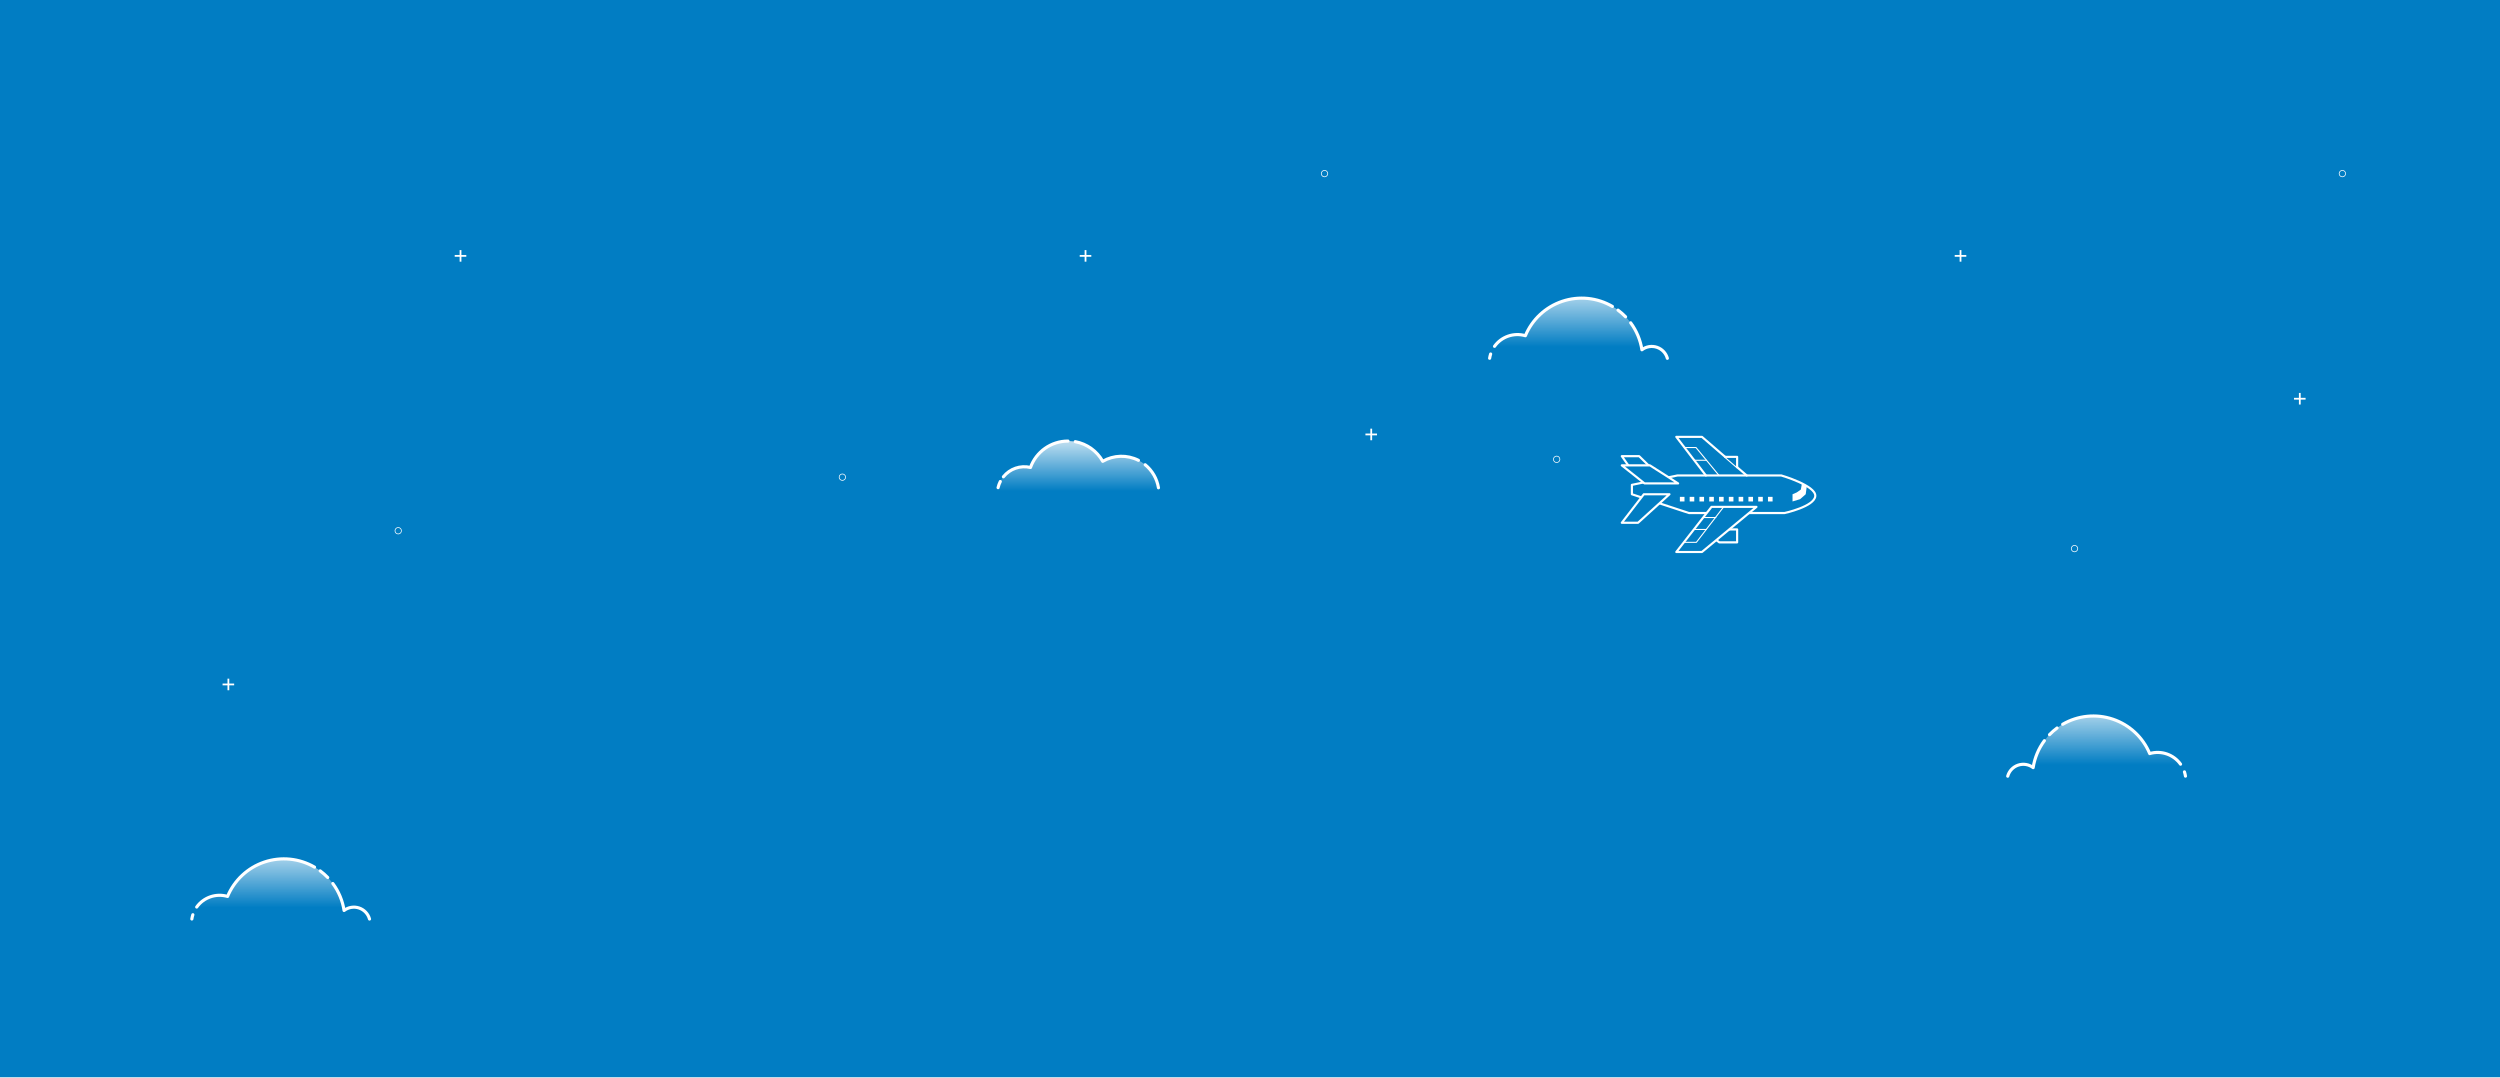
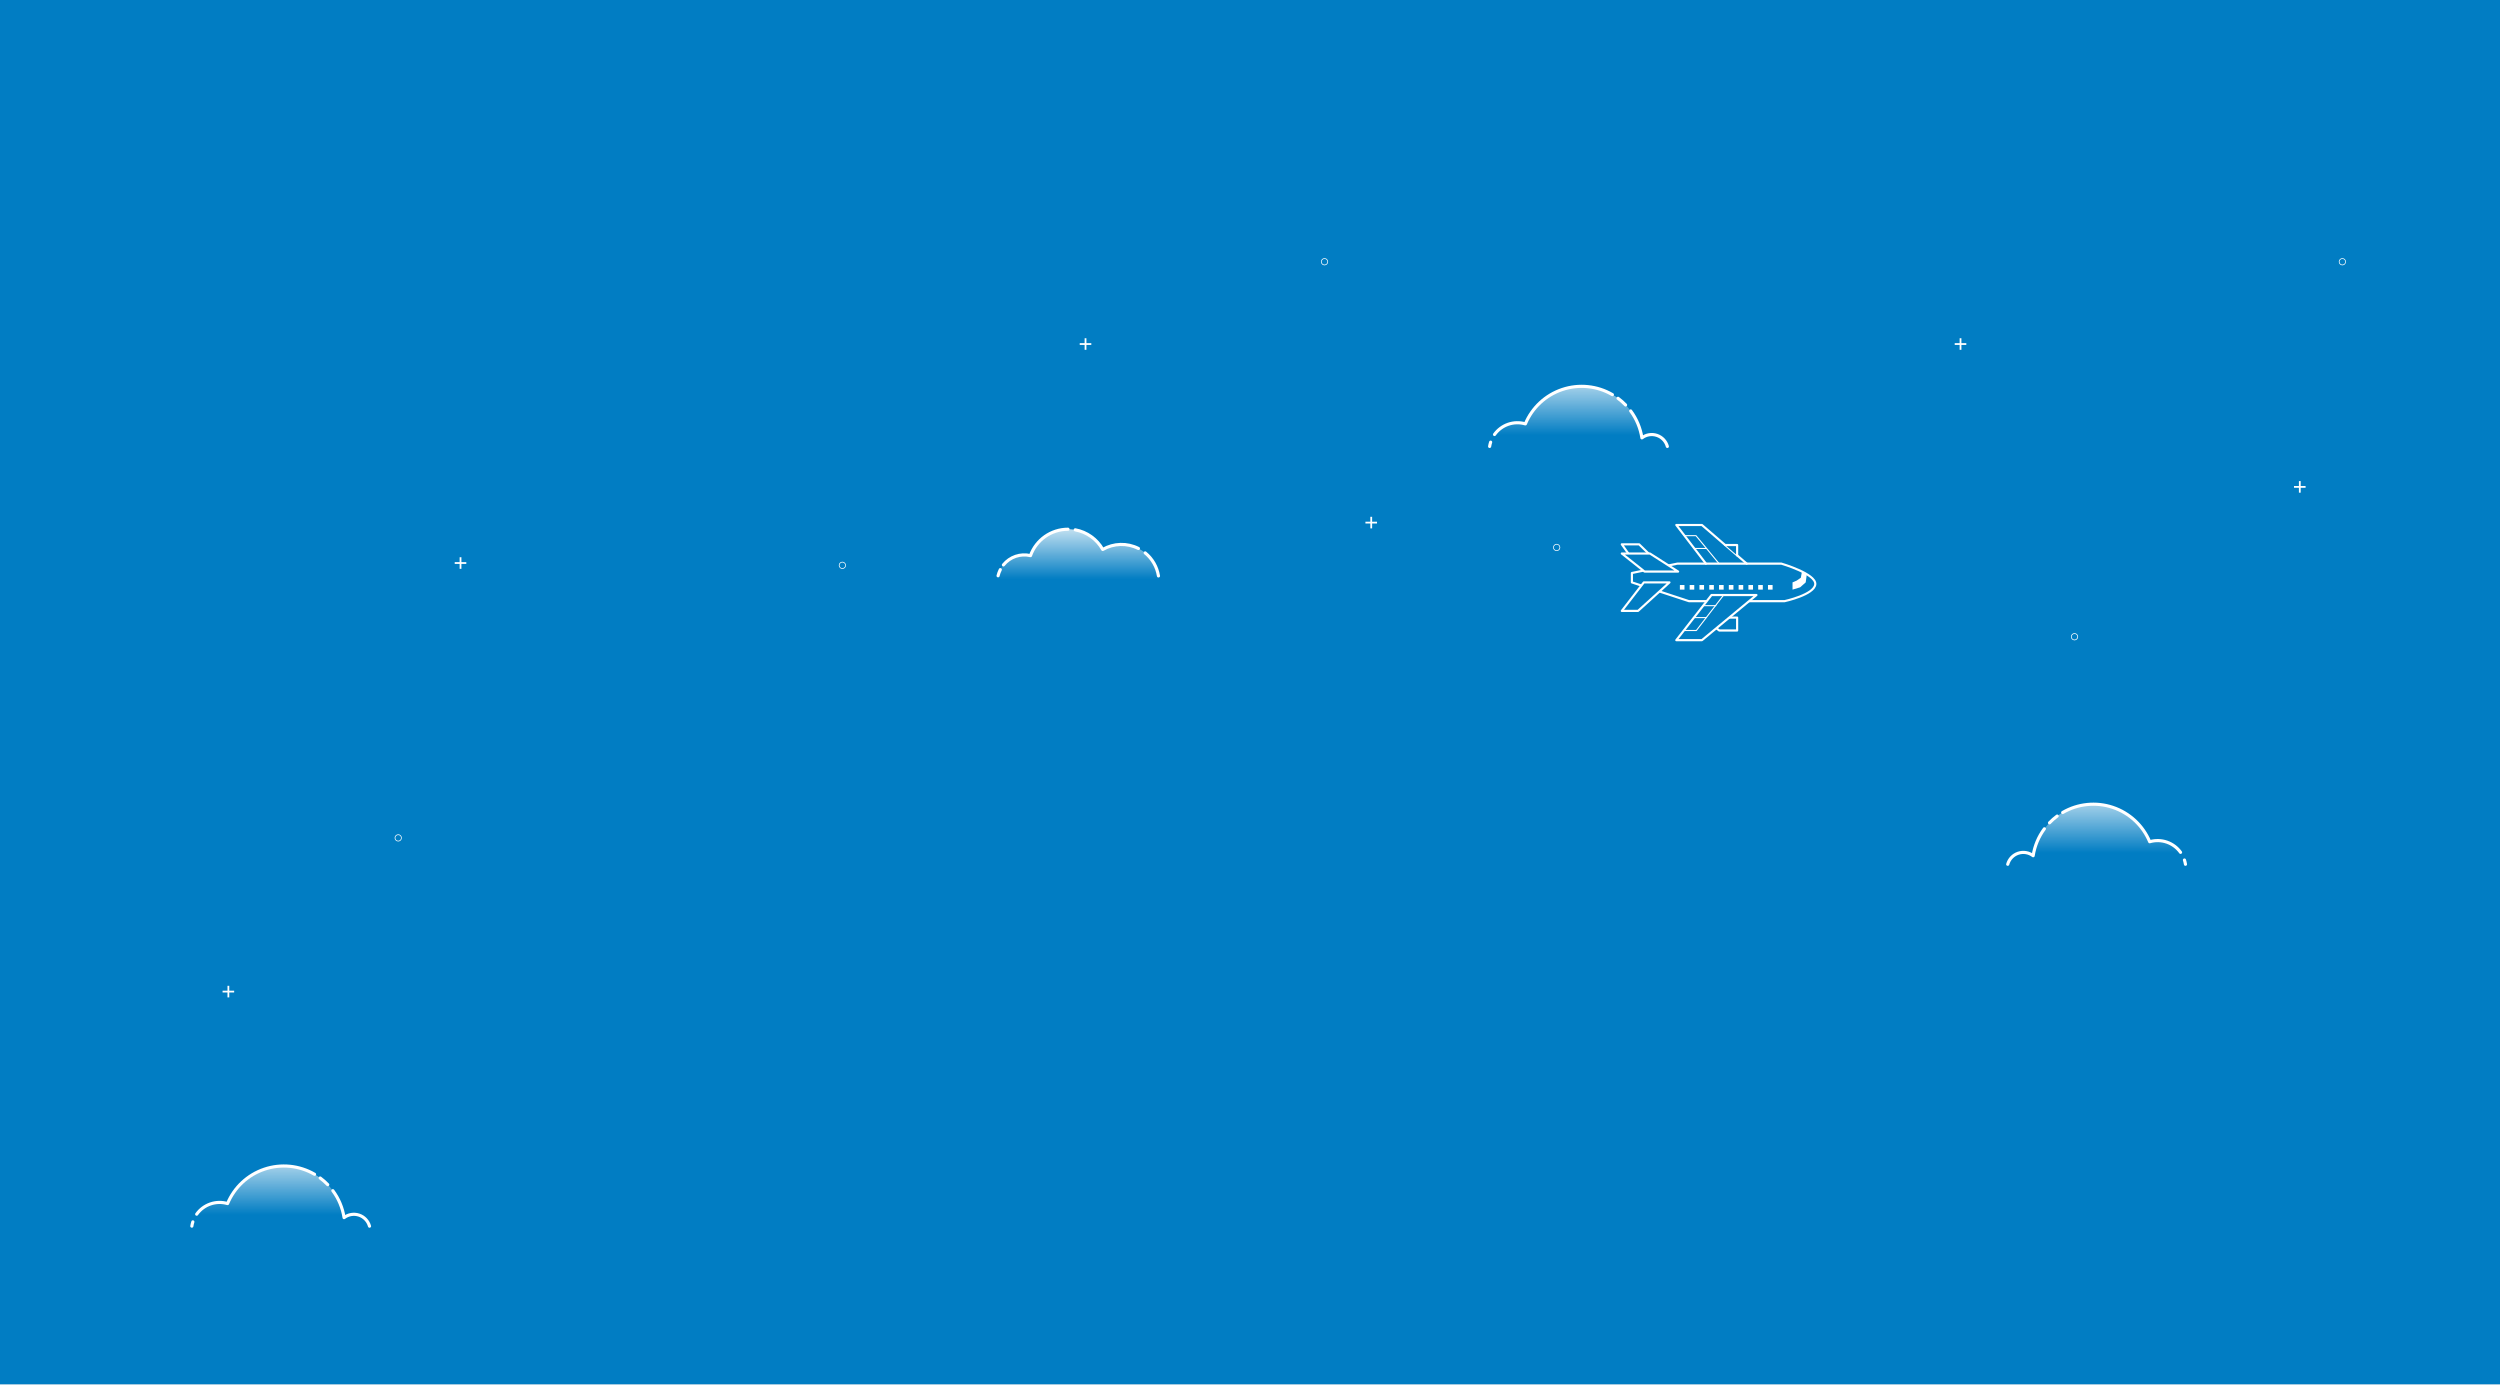
- <svg xmlns="http://www.w3.org/2000/svg" xmlns:xlink="http://www.w3.org/1999/xlink" viewBox="0 0 1400 603.22">
+ <svg xmlns="http://www.w3.org/2000/svg" xmlns:xlink="http://www.w3.org/1999/xlink" viewBox="0 0 1400 775.22">
  <defs>
    <style>.cls-1,.cls-9{fill:#017dc3;}.cls-10,.cls-11,.cls-2,.cls-4,.cls-8{fill:none;}.cls-10,.cls-11,.cls-2,.cls-4,.cls-8,.cls-9{stroke:#fff;}.cls-2,.cls-8{stroke-miterlimit:10;}.cls-3{fill:url(#linear-gradient);}.cls-10,.cls-11,.cls-4,.cls-9{stroke-linecap:round;stroke-linejoin:round;}.cls-4{stroke-width:1.76px;}.cls-5{fill:url(#linear-gradient-2);}.cls-6{fill:url(#linear-gradient-3);}.cls-7{fill:url(#linear-gradient-4);}.cls-8{stroke-width:0.41px;}.cls-11,.cls-9{stroke-width:1.21px;}.cls-10{stroke-width:0.61px;}.cls-12{fill:#fff;}</style>
-     <linearGradient id="linear-gradient" x1="884.02" y1="151.66" x2="884.02" y2="194.21" gradientUnits="userSpaceOnUse">
+     <linearGradient id="linear-gradient" x1="884.02" y1="201.02" x2="884.02" y2="243.57" gradientUnits="userSpaceOnUse">
      <stop offset="0" stop-color="#fff" />
      <stop offset="1" stop-color="#fff" stop-opacity="0" />
    </linearGradient>
-     <linearGradient id="linear-gradient-2" x1="1174.02" y1="385.66" x2="1174.02" y2="428.21" gradientTransform="matrix(-1, 0, 0, 1, 2348.04, 0)" xlink:href="#linear-gradient" />
-     <linearGradient id="linear-gradient-3" x1="2190.81" y1="465.66" x2="2190.81" y2="508.21" gradientTransform="translate(-2033.58)" xlink:href="#linear-gradient" />
-     <linearGradient id="linear-gradient-4" x1="603.76" y1="237.96" x2="603.76" y2="274.96" xlink:href="#linear-gradient" />
+     <linearGradient id="linear-gradient-2" x1="1174.02" y1="435.02" x2="1174.02" y2="477.57" gradientTransform="matrix(-1, 0, 0, 1, 2348.04, 0)" xlink:href="#linear-gradient" />
+     <linearGradient id="linear-gradient-3" x1="2190.81" y1="637.66" x2="2190.81" y2="680.21" gradientTransform="translate(-2033.58)" xlink:href="#linear-gradient" />
+     <linearGradient id="linear-gradient-4" x1="603.76" y1="287.32" x2="603.76" y2="324.33" xlink:href="#linear-gradient" />
  </defs>
  <g id="Layer_2" data-name="Layer 2">
    <g id="Layer_1-2" data-name="Layer 1">
-       <rect class="cls-1" width="1400" height="603.22" />
-       <line class="cls-2" x1="767.89" y1="240.05" x2="767.89" y2="246.54" />
-       <line class="cls-2" x1="771.13" y1="243.29" x2="764.64" y2="243.29" />
-       <line class="cls-2" x1="607.89" y1="140.05" x2="607.89" y2="146.54" />
-       <line class="cls-2" x1="611.13" y1="143.29" x2="604.64" y2="143.29" />
-       <line class="cls-2" x1="1287.89" y1="220.05" x2="1287.89" y2="226.54" />
-       <line class="cls-2" x1="1291.13" y1="223.29" x2="1284.64" y2="223.29" />
-       <line class="cls-2" x1="1097.89" y1="140.05" x2="1097.89" y2="146.54" />
-       <line class="cls-2" x1="1101.13" y1="143.29" x2="1094.64" y2="143.29" />
-       <line class="cls-2" x1="257.89" y1="140.05" x2="257.89" y2="146.54" />
-       <line class="cls-2" x1="261.13" y1="143.29" x2="254.64" y2="143.29" />
-       <line class="cls-2" x1="127.89" y1="380.05" x2="127.89" y2="386.54" />
-       <line class="cls-2" x1="131.13" y1="383.29" x2="124.64" y2="383.29" />
-       <path class="cls-3" d="M925,194a9,9,0,0,0-5.49,1.86,34.14,34.14,0,0,0-65.26-7.9A15.76,15.76,0,0,0,834,203.09H934A9.08,9.08,0,0,0,925,194Z" />
-       <path class="cls-4" d="M902.94,171.6A34.15,34.15,0,0,0,854.21,188a15.78,15.78,0,0,0-17.28,5.95" />
-       <path class="cls-4" d="M910.33,177.41a34.33,34.33,0,0,0-4.24-3.73" />
-       <path class="cls-4" d="M933.72,200.66a9.07,9.07,0,0,0-14.25-4.79,34,34,0,0,0-6.29-15.09" />
-       <path class="cls-4" d="M834.76,198.24a15.76,15.76,0,0,0-.57,2.4" />
-       <path class="cls-5" d="M1133.07,428a9,9,0,0,1,5.49,1.86,34.14,34.14,0,0,1,65.26-7.9A15.76,15.76,0,0,1,1224,437.09H1124A9.08,9.08,0,0,1,1133.07,428Z" />
-       <path class="cls-4" d="M1155.1,405.6A34.15,34.15,0,0,1,1203.83,422a15.78,15.78,0,0,1,17.28,5.95" />
-       <path class="cls-4" d="M1147.72,411.41a34.33,34.33,0,0,1,4.24-3.73" />
-       <path class="cls-4" d="M1124.32,434.66a9.07,9.07,0,0,1,14.25-4.79,34,34,0,0,1,6.29-15.09" />
-       <path class="cls-4" d="M1223.29,432.24a15.76,15.76,0,0,1,.57,2.4" />
-       <path class="cls-6" d="M198.18,508a9,9,0,0,0-5.49,1.86,34.14,34.14,0,0,0-65.26-7.9,15.76,15.76,0,0,0-20.22,15.11H207.26A9.08,9.08,0,0,0,198.18,508Z" />
-       <path class="cls-4" d="M176.15,485.6A34.15,34.15,0,0,0,127.43,502a15.78,15.78,0,0,0-17.28,5.95" />
-       <path class="cls-4" d="M183.54,491.41a34.33,34.33,0,0,0-4.24-3.73" />
-       <path class="cls-4" d="M206.93,514.66a9.07,9.07,0,0,0-14.25-4.79,34,34,0,0,0-6.29-15.09" />
-       <path class="cls-4" d="M108,512.24a15.76,15.76,0,0,0-.57,2.4" />
-       <path class="cls-7" d="M628,255.5a20.88,20.88,0,0,0-10.5,2.83,22.31,22.31,0,0,0-40.43,3.44,15.08,15.08,0,0,0-18.54,14.72H649A21,21,0,0,0,628,255.5Z" />
-       <path class="cls-4" d="M560.17,269.64a15,15,0,0,0-1.25,3.44" />
-       <path class="cls-4" d="M598.07,247a22.32,22.32,0,0,0-21,14.78A15,15,0,0,0,561.9,267" />
-       <path class="cls-4" d="M637.53,257.78a21,21,0,0,0-20,.55,22.34,22.34,0,0,0-15.39-11" />
-       <path class="cls-4" d="M648.74,273.17a21,21,0,0,0-7.43-12.91" />
-       <circle class="cls-8" cx="223" cy="297.22" r="1.8" />
-       <circle class="cls-8" cx="871.73" cy="257.22" r="1.8" />
-       <circle class="cls-8" cx="741.73" cy="97.22" r="1.8" />
-       <circle class="cls-8" cx="471.73" cy="267.22" r="1.8" />
-       <circle class="cls-8" cx="1161.73" cy="307.22" r="1.8" />
-       <circle class="cls-8" cx="1311.73" cy="97.22" r="1.8" />
-       <polyline class="cls-9" points="978.15 266.27 953.08 244.64 938.73 244.64 955.3 266.27" />
-       <polyline class="cls-9" points="966.08 255.85 972.79 255.85 972.79 261.64" />
-       <polyline class="cls-10" points="943.3 250.61 949.75 250.61 962.66 266.27" />
-       <line class="cls-10" x1="948.79" y1="257.76" x2="955.65" y2="257.76" />
-       <path class="cls-11" d="M939.34,266.27h58.22s19.41,5.66,19,11.52-17.18,9.5-17.18,9.5H945.8l-31.94-10.51v-5.26Z" />
-       <polygon class="cls-9" points="920.54 276.78 934.89 276.78 917.3 292.75 908.21 292.75 920.54 276.78" />
-       <polyline class="cls-9" points="911.84 260.61 908.21 255.45 917.91 255.45 923.18 260.61" />
-       <polyline class="cls-9" points="968.34 296.49 972.79 296.49 972.79 303.72 962.78 303.72 961.17 302.43" />
-       <rect class="cls-12" x="940.73" y="278.24" width="2.58" height="2.58" />
-       <rect class="cls-12" x="946.21" y="278.24" width="2.58" height="2.58" />
-       <rect class="cls-12" x="951.69" y="278.24" width="2.58" height="2.58" />
-       <rect class="cls-12" x="957.18" y="278.24" width="2.58" height="2.58" />
-       <rect class="cls-12" x="962.66" y="278.24" width="2.58" height="2.58" />
-       <rect class="cls-12" x="968.14" y="278.24" width="2.58" height="2.58" />
-       <rect class="cls-12" x="973.63" y="278.24" width="2.58" height="2.58" />
-       <rect class="cls-12" x="979.11" y="278.24" width="2.58" height="2.58" />
-       <rect class="cls-12" x="984.59" y="278.24" width="2.58" height="2.58" />
-       <rect class="cls-12" x="990.07" y="278.24" width="2.58" height="2.58" />
-       <polygon class="cls-12" points="1003.82 276.78 1003.82 280.82 1008.07 279.53 1011.2 276.78 1011.81 272.2 1009.09 270.71 1008.47 274.15 1006.15 275.77 1003.82 276.78" />
-       <polygon class="cls-9" points="939.74 270.71 923.97 260.61 908.21 260.61 920.94 270.71 939.74 270.71" />
-       <polygon class="cls-9" points="958.44 283.85 983.61 283.85 953.08 309.12 938.73 309.12 958.44 283.85" />
-       <polyline class="cls-10" points="965.24 283.85 949.95 303.72 943.3 303.72" />
-       <line class="cls-10" x1="954.27" y1="289.81" x2="960.86" y2="289.81" />
-       <line class="cls-10" x1="955.51" y1="296.49" x2="948.79" y2="296.49" />
+       <rect class="cls-1" width="1400" height="775.22" />
+       <line class="cls-2" x1="767.89" y1="289.41" x2="767.89" y2="295.9" />
+       <line class="cls-2" x1="771.13" y1="292.66" x2="764.64" y2="292.66" />
+       <line class="cls-2" x1="607.89" y1="189.41" x2="607.89" y2="195.9" />
+       <line class="cls-2" x1="611.13" y1="192.66" x2="604.64" y2="192.66" />
+       <line class="cls-2" x1="1287.89" y1="269.41" x2="1287.89" y2="275.9" />
+       <line class="cls-2" x1="1291.13" y1="272.66" x2="1284.64" y2="272.66" />
+       <line class="cls-2" x1="1097.89" y1="189.41" x2="1097.89" y2="195.9" />
+       <line class="cls-2" x1="1101.13" y1="192.66" x2="1094.64" y2="192.66" />
+       <line class="cls-2" x1="257.89" y1="312.05" x2="257.89" y2="318.54" />
+       <line class="cls-2" x1="261.13" y1="315.29" x2="254.64" y2="315.29" />
+       <line class="cls-2" x1="127.89" y1="552.05" x2="127.89" y2="558.54" />
+       <line class="cls-2" x1="131.13" y1="555.29" x2="124.64" y2="555.29" />
+       <path class="cls-3" d="M925,243.37a9,9,0,0,0-5.49,1.86,34.14,34.14,0,0,0-65.26-7.9A15.76,15.76,0,0,0,834,252.45H934A9.08,9.08,0,0,0,925,243.37Z" />
+       <path class="cls-4" d="M902.94,221a34.15,34.15,0,0,0-48.73,16.37,15.78,15.78,0,0,0-17.28,5.95" />
+       <path class="cls-4" d="M910.33,226.78a34.33,34.33,0,0,0-4.24-3.73" />
+       <path class="cls-4" d="M933.72,250a9.07,9.07,0,0,0-14.25-4.79,34,34,0,0,0-6.29-15.09" />
+       <path class="cls-4" d="M834.76,247.6a15.76,15.76,0,0,0-.57,2.4" />
+       <path class="cls-5" d="M1133.07,477.37a9,9,0,0,1,5.49,1.86,34.14,34.14,0,0,1,65.26-7.9A15.76,15.76,0,0,1,1224,486.45H1124A9.08,9.08,0,0,1,1133.07,477.37Z" />
+       <path class="cls-4" d="M1155.1,455a34.15,34.15,0,0,1,48.73,16.37,15.78,15.78,0,0,1,17.28,5.95" />
+       <path class="cls-4" d="M1147.72,460.78A34.33,34.33,0,0,1,1152,457" />
+       <path class="cls-4" d="M1124.32,484a9.07,9.07,0,0,1,14.25-4.79,34,34,0,0,1,6.29-15.09" />
+       <path class="cls-4" d="M1223.29,481.6a15.76,15.76,0,0,1,.57,2.4" />
+       <path class="cls-6" d="M198.18,680a9,9,0,0,0-5.49,1.86,34.14,34.14,0,0,0-65.26-7.9,15.76,15.76,0,0,0-20.22,15.11H207.26A9.08,9.08,0,0,0,198.18,680Z" />
+       <path class="cls-4" d="M176.15,657.6A34.15,34.15,0,0,0,127.43,674a15.78,15.78,0,0,0-17.28,5.95" />
+       <path class="cls-4" d="M183.54,663.41a34.33,34.33,0,0,0-4.24-3.73" />
+       <path class="cls-4" d="M206.93,686.66a9.07,9.07,0,0,0-14.25-4.79,34,34,0,0,0-6.29-15.09" />
+       <path class="cls-4" d="M108,684.24a15.76,15.76,0,0,0-.57,2.4" />
+       <path class="cls-7" d="M628,304.87a20.88,20.88,0,0,0-10.5,2.83,22.31,22.31,0,0,0-40.43,3.44,15.08,15.08,0,0,0-18.54,14.72H649A21,21,0,0,0,628,304.87Z" />
+       <path class="cls-4" d="M560.17,319a15,15,0,0,0-1.25,3.44" />
+       <path class="cls-4" d="M598.07,296.37a22.32,22.32,0,0,0-21,14.78,15,15,0,0,0-15.16,5.2" />
+       <path class="cls-4" d="M637.53,307.15a21,21,0,0,0-20,.55,22.34,22.34,0,0,0-15.39-11" />
+       <path class="cls-4" d="M648.74,322.53a21,21,0,0,0-7.43-12.91" />
+       <circle class="cls-8" cx="223" cy="469.22" r="1.8" />
+       <circle class="cls-8" cx="871.73" cy="306.58" r="1.8" />
+       <circle class="cls-8" cx="741.73" cy="146.58" r="1.8" />
+       <circle class="cls-8" cx="471.73" cy="316.58" r="1.8" />
+       <circle class="cls-8" cx="1161.73" cy="356.58" r="1.8" />
+       <circle class="cls-8" cx="1311.73" cy="146.58" r="1.8" />
+       <polyline class="cls-9" points="978.15 315.63 953.08 294 938.73 294 955.3 315.63" />
+       <polyline class="cls-9" points="966.08 305.22 972.79 305.22 972.79 311.01" />
+       <polyline class="cls-10" points="943.3 299.97 949.75 299.97 962.66 315.63" />
+       <line class="cls-10" x1="948.79" y1="307.13" x2="955.65" y2="307.13" />
+       <path class="cls-11" d="M939.34,315.63h58.22s19.41,5.66,19,11.52-17.18,9.5-17.18,9.5H945.8l-31.94-10.51v-5.26Z" />
+       <polygon class="cls-9" points="920.54 326.14 934.89 326.14 917.3 342.11 908.21 342.11 920.54 326.14" />
+       <polyline class="cls-9" points="911.84 309.97 908.21 304.82 917.91 304.82 923.18 309.97" />
+       <polyline class="cls-9" points="968.34 345.85 972.79 345.85 972.79 353.08 962.78 353.08 961.17 351.8" />
+       <rect class="cls-12" x="940.73" y="327.61" width="2.58" height="2.58" />
+       <rect class="cls-12" x="946.21" y="327.61" width="2.58" height="2.58" />
+       <rect class="cls-12" x="951.69" y="327.61" width="2.58" height="2.58" />
+       <rect class="cls-12" x="957.18" y="327.61" width="2.58" height="2.58" />
+       <rect class="cls-12" x="962.66" y="327.61" width="2.58" height="2.58" />
+       <rect class="cls-12" x="968.14" y="327.61" width="2.58" height="2.58" />
+       <rect class="cls-12" x="973.63" y="327.61" width="2.58" height="2.58" />
+       <rect class="cls-12" x="979.11" y="327.61" width="2.58" height="2.58" />
+       <rect class="cls-12" x="984.59" y="327.61" width="2.58" height="2.58" />
+       <rect class="cls-12" x="990.07" y="327.61" width="2.58" height="2.58" />
+       <polygon class="cls-12" points="1003.82 326.14 1003.82 330.19 1008.07 328.9 1011.2 326.14 1011.81 321.56 1009.09 320.08 1008.47 323.52 1006.15 325.13 1003.82 326.14" />
+       <polygon class="cls-9" points="939.74 320.08 923.97 309.97 908.21 309.97 920.94 320.08 939.74 320.08" />
+       <polygon class="cls-9" points="958.44 333.22 983.61 333.22 953.08 358.49 938.73 358.49 958.44 333.22" />
+       <polyline class="cls-10" points="965.24 333.22 949.95 353.08 943.3 353.08" />
+       <line class="cls-10" x1="954.27" y1="339.17" x2="960.86" y2="339.17" />
+       <line class="cls-10" x1="955.51" y1="345.85" x2="948.79" y2="345.85" />
    </g>
  </g>
</svg>
